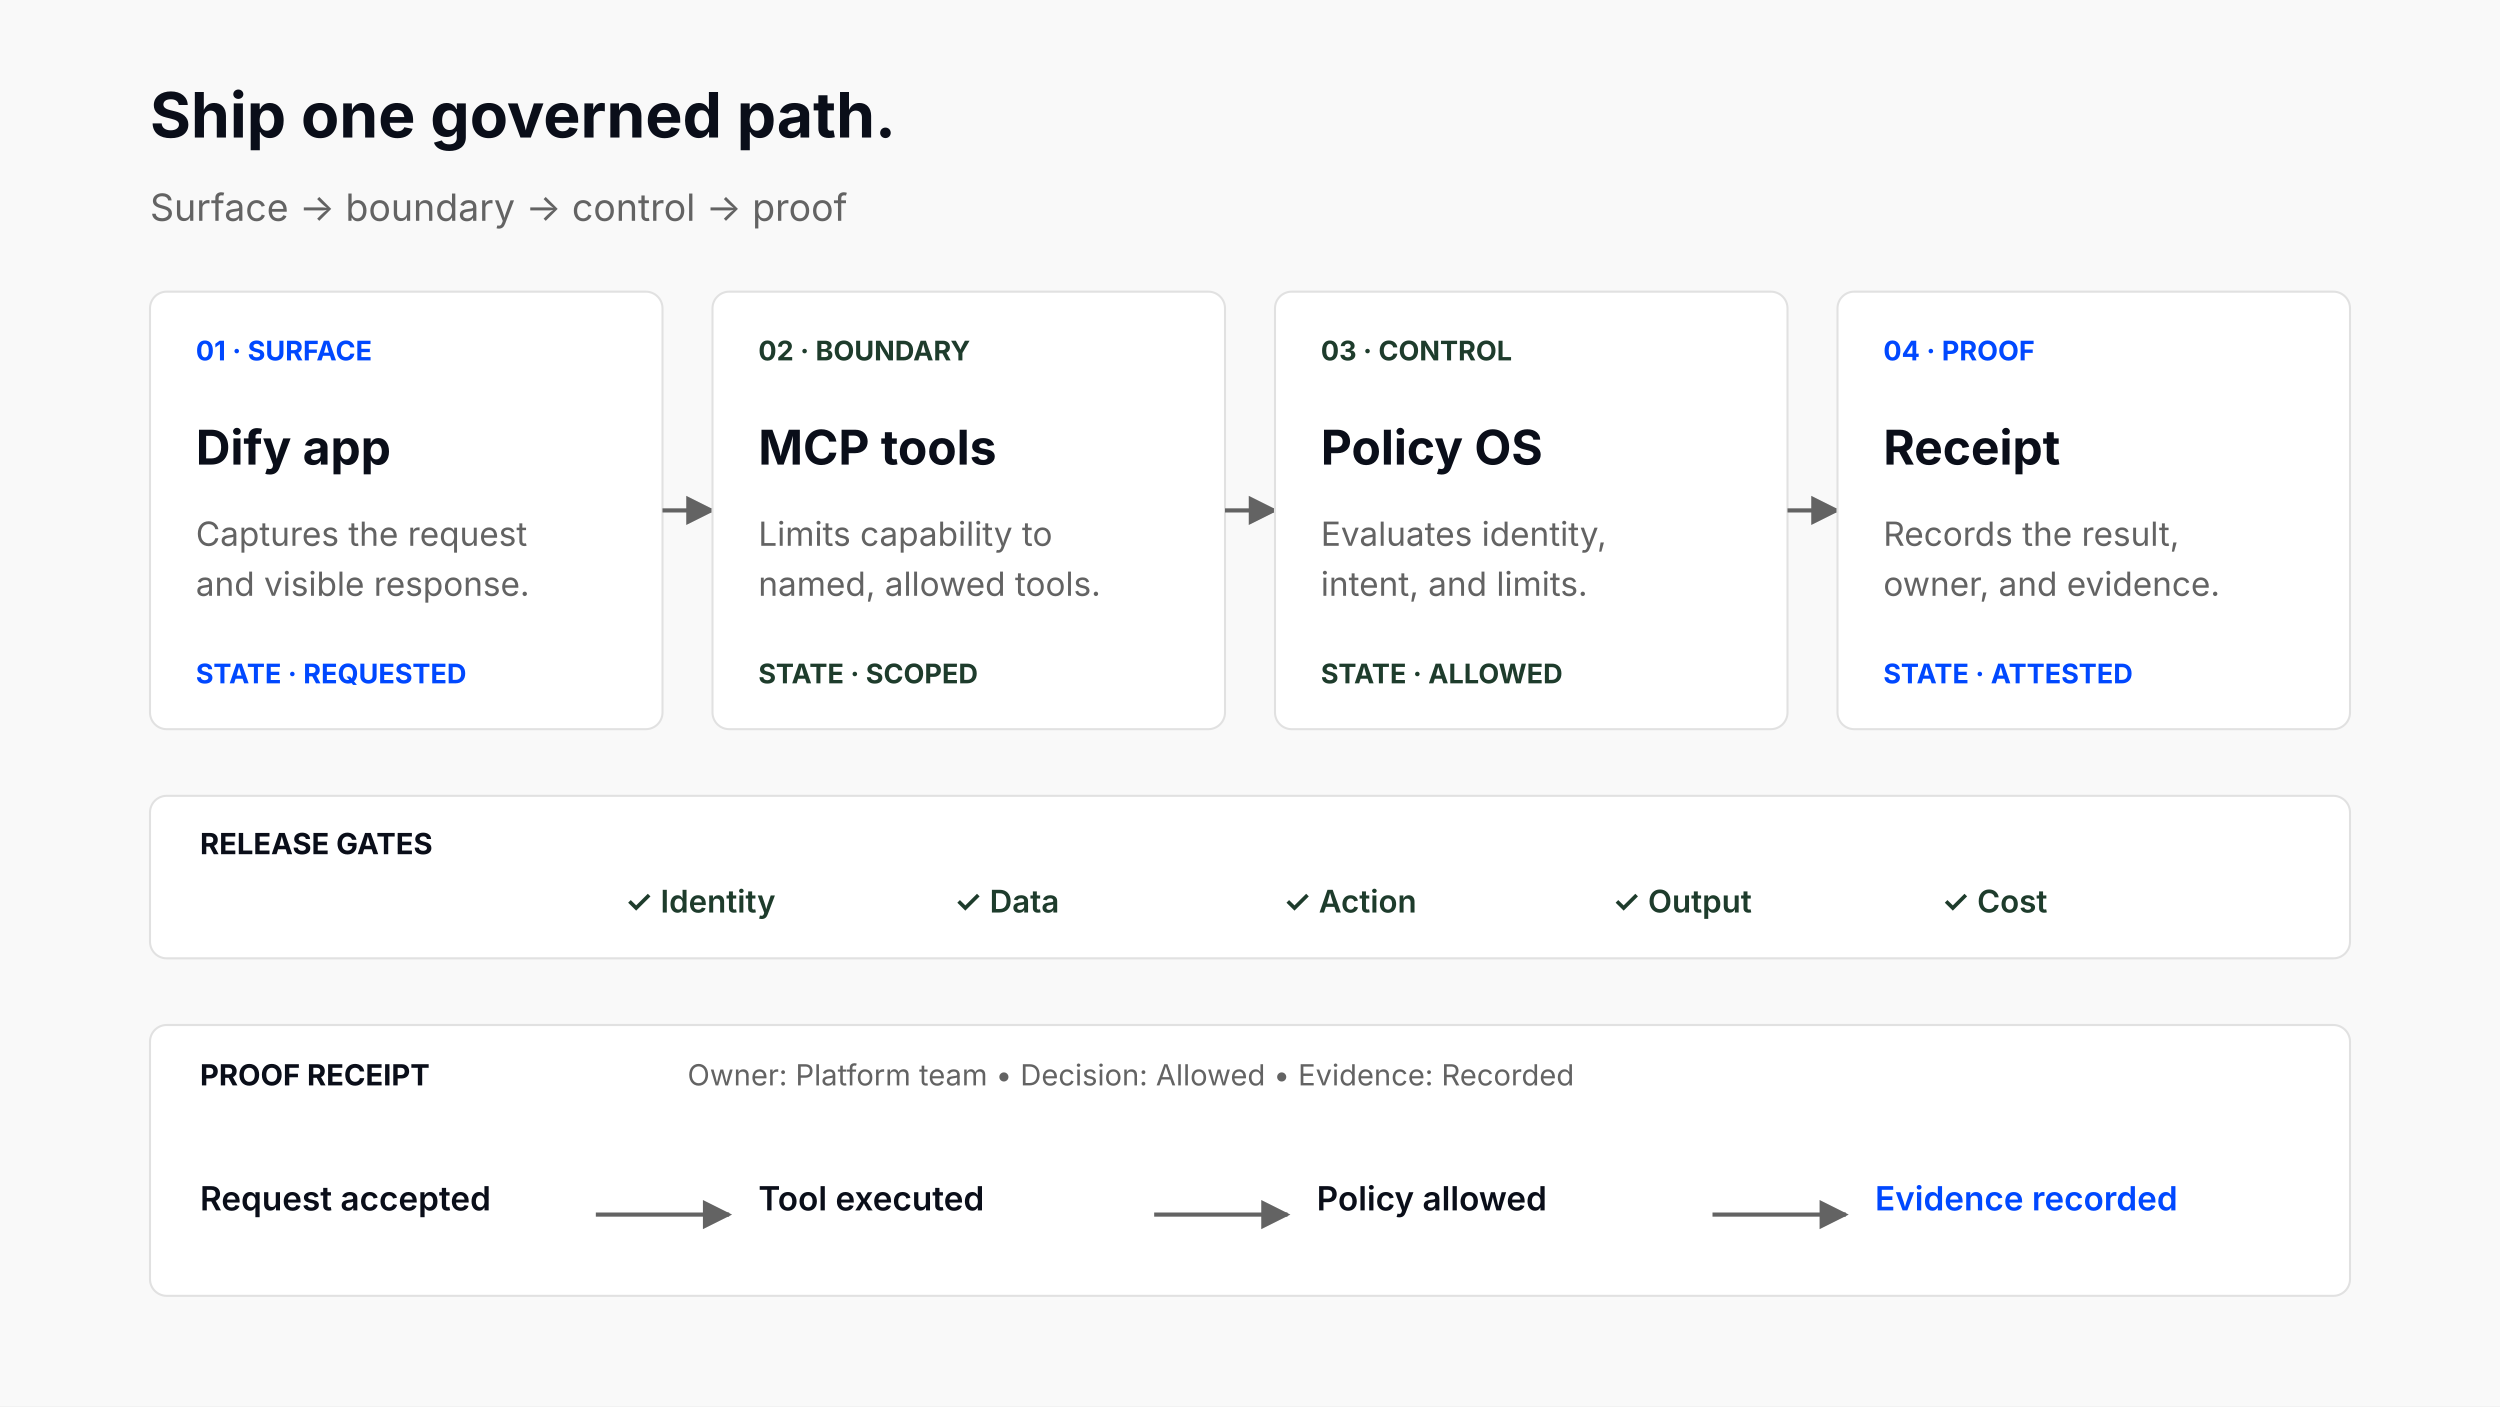
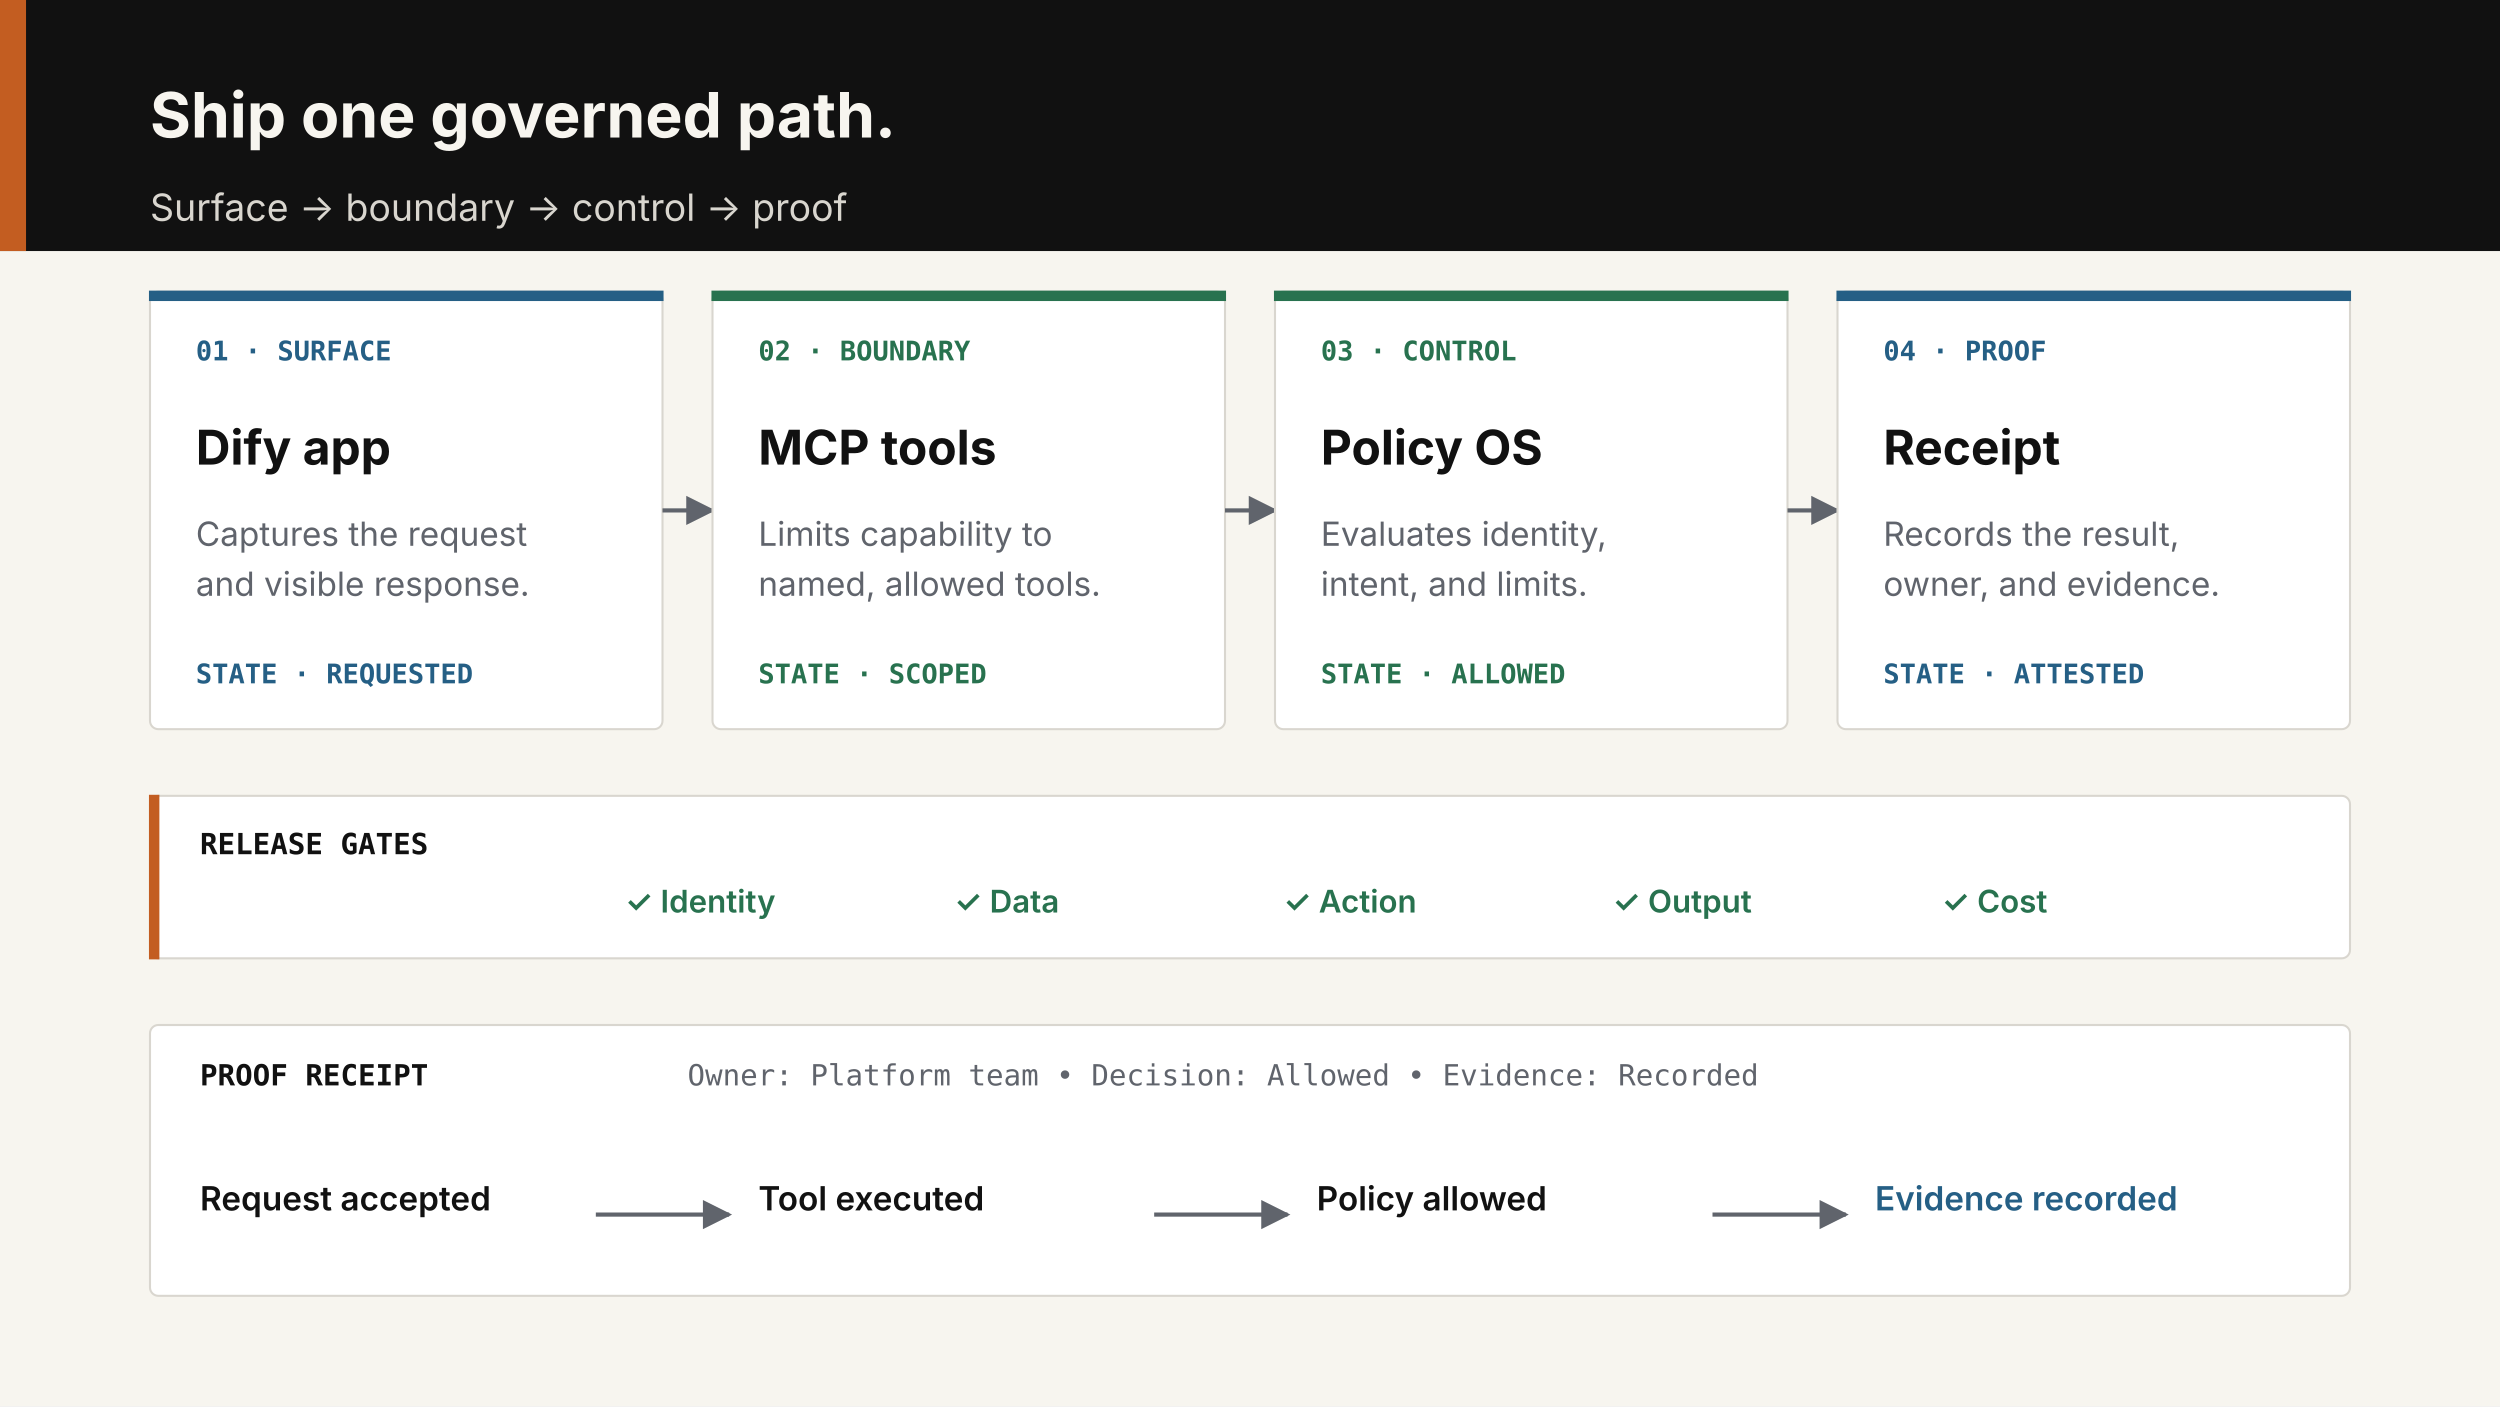
<svg xmlns="http://www.w3.org/2000/svg" width="1200" height="675" viewBox="0 0 1200 675" style="max-width:100%;height:auto" role="img" aria-labelledby="svg-title svg-desc">
  <defs>
-     <marker id="arrow" viewBox="0 0 10 10" refX="9" refY="5" markerWidth="7" markerHeight="7" orient="auto-start-reverse">
-       <path d="M 0 0 L 10 5 L 0 10 z" fill="#636363" />
+     <marker id="arrow-surface-to-boundary" viewBox="0 0 10 10" refX="9" refY="5" markerWidth="7" markerHeight="7" orient="auto-start-reverse">
+       <path d="M 0 0 L 10 5 L 0 10 z" fill="#60646c" />
+     </marker>
+     <marker id="arrow-boundary-to-control" viewBox="0 0 10 10" refX="9" refY="5" markerWidth="7" markerHeight="7" orient="auto-start-reverse">
+       <path d="M 0 0 L 10 5 L 0 10 z" fill="#60646c" />
+     </marker>
+     <marker id="arrow-control-to-proof" viewBox="0 0 10 10" refX="9" refY="5" markerWidth="7" markerHeight="7" orient="auto-start-reverse">
+       <path d="M 0 0 L 10 5 L 0 10 z" fill="#60646c" />
+     </marker>
+     <marker id="arrow-receipt-surface-to-boundary" viewBox="0 0 10 10" refX="9" refY="5" markerWidth="7" markerHeight="7" orient="auto-start-reverse">
+       <path d="M 0 0 L 10 5 L 0 10 z" fill="#60646c" />
+     </marker>
+     <marker id="arrow-receipt-boundary-to-control" viewBox="0 0 10 10" refX="9" refY="5" markerWidth="7" markerHeight="7" orient="auto-start-reverse">
+       <path d="M 0 0 L 10 5 L 0 10 z" fill="#60646c" />
+     </marker>
+     <marker id="arrow-receipt-control-to-proof" viewBox="0 0 10 10" refX="9" refY="5" markerWidth="7" markerHeight="7" orient="auto-start-reverse">
+       <path d="M 0 0 L 10 5 L 0 10 z" fill="#60646c" />
    </marker>
  </defs>
-   <rect width="1200" height="675" fill="#f9f9f9" />
-   <text id="diagram-title" font-family="Inter, Arial, sans-serif" font-size="30" font-weight="700" fill="#0a0e19">
+   <rect width="1200" height="675" fill="#f7f5ef" />
+   <rect id="performance-header" x="0" y="0" width="1200" height="120" rx="0" fill="#111111" stroke="#111111" />
+   <rect id="pressure-index" x="0" y="0" width="12" height="120" rx="0" fill="#c35d21" stroke="#c35d21" />
+   <text id="diagram-title" font-family="Inter, Arial, sans-serif" font-size="30" font-weight="700" fill="#f7f5ef">
    <tspan x="72" y="66">Ship one governed path.</tspan>
  </text>
-   <text id="diagram-subtitle" font-family="Inter, Arial, sans-serif" font-size="18" font-weight="400" fill="#636363">
+   <text id="diagram-subtitle" font-family="Inter, Arial, sans-serif" font-size="18" font-weight="400" fill="#d9d6cf">
    <tspan x="72" y="106">Surface → boundary → control → proof</tspan>
  </text>
-   <rect id="surface-card" x="72" y="140" width="246" height="210" rx="8" fill="#ffffff" stroke="#e1e1e1" />
-   <text id="surface-step" font-family="Inter, Arial, sans-serif" font-size="13" font-weight="700" fill="#0048ff">
+   <rect id="surface-card" x="72" y="140" width="246" height="210" rx="4" fill="#ffffff" stroke="#d9d6cf" />
+   <rect id="surface-signal-rail" x="72" y="140" width="246" height="4" rx="0" fill="#255f85" stroke="#255f85" />
+   <text id="surface-step" font-family="IBM Plex Mono, SFMono-Regular, Consolas, monospace" font-size="13" font-weight="700" fill="#255f85">
    <tspan x="94" y="173">01 · SURFACE</tspan>
  </text>
-   <text id="surface-title" font-family="Inter, Arial, sans-serif" font-size="23" font-weight="700" fill="#0a0e19">
+   <text id="surface-title" font-family="Inter, Arial, sans-serif" font-size="23" font-weight="700" fill="#111111">
    <tspan x="94" y="223">Dify app</tspan>
  </text>
-   <text id="surface-detail" font-family="Inter, Arial, sans-serif" font-size="16" font-weight="400" fill="#636363">
+   <text id="surface-detail" font-family="Inter, Arial, sans-serif" font-size="16" font-weight="400" fill="#60646c">
    <tspan x="94" y="262">Captures the request</tspan>
    <tspan x="94" y="286">and visible response.</tspan>
  </text>
-   <text id="surface-state" font-family="Inter, Arial, sans-serif" font-size="13" font-weight="700" fill="#0048ff">
+   <text id="surface-state" font-family="IBM Plex Mono, SFMono-Regular, Consolas, monospace" font-size="13" font-weight="700" fill="#255f85">
    <tspan x="94" y="328">STATE · REQUESTED</tspan>
  </text>
-   <line id="surface-to-boundary" x1="318" y1="245" x2="342" y2="245" stroke="#636363" stroke-width="2" marker-end="url(#arrow)" />
-   <rect id="boundary-card" x="342" y="140" width="246" height="210" rx="8" fill="#ffffff" stroke="#e1e1e1" />
-   <text id="boundary-step" font-family="Inter, Arial, sans-serif" font-size="13" font-weight="700" fill="#1e3c2c">
+   <line id="surface-to-boundary" x1="318" y1="245" x2="342" y2="245" stroke="#60646c" stroke-width="2" marker-end="url(#arrow-surface-to-boundary)" />
+   <rect id="boundary-card" x="342" y="140" width="246" height="210" rx="4" fill="#ffffff" stroke="#d9d6cf" />
+   <rect id="boundary-growth-rail" x="342" y="140" width="246" height="4" rx="0" fill="#28724f" stroke="#28724f" />
+   <text id="boundary-step" font-family="IBM Plex Mono, SFMono-Regular, Consolas, monospace" font-size="13" font-weight="700" fill="#28724f">
    <tspan x="364" y="173">02 · BOUNDARY</tspan>
  </text>
-   <text id="boundary-title" font-family="Inter, Arial, sans-serif" font-size="23" font-weight="700" fill="#0a0e19">
+   <text id="boundary-title" font-family="Inter, Arial, sans-serif" font-size="23" font-weight="700" fill="#111111">
    <tspan x="364" y="223">MCP tools</tspan>
  </text>
-   <text id="boundary-detail" font-family="Inter, Arial, sans-serif" font-size="16" font-weight="400" fill="#636363">
+   <text id="boundary-detail" font-family="Inter, Arial, sans-serif" font-size="16" font-weight="400" fill="#60646c">
    <tspan x="364" y="262">Limits capability to</tspan>
    <tspan x="364" y="286">named, allowed tools.</tspan>
  </text>
-   <text id="boundary-state" font-family="Inter, Arial, sans-serif" font-size="13" font-weight="700" fill="#1e3c2c">
+   <text id="boundary-state" font-family="IBM Plex Mono, SFMono-Regular, Consolas, monospace" font-size="13" font-weight="700" fill="#28724f">
    <tspan x="364" y="328">STATE · SCOPED</tspan>
  </text>
-   <line id="boundary-to-control" x1="588" y1="245" x2="612" y2="245" stroke="#636363" stroke-width="2" marker-end="url(#arrow)" />
-   <rect id="control-card" x="612" y="140" width="246" height="210" rx="8" fill="#ffffff" stroke="#e1e1e1" />
-   <text id="control-step" font-family="Inter, Arial, sans-serif" font-size="13" font-weight="700" fill="#1e3c2c">
+   <line id="boundary-to-control" x1="588" y1="245" x2="612" y2="245" stroke="#60646c" stroke-width="2" marker-end="url(#arrow-boundary-to-control)" />
+   <rect id="control-card" x="612" y="140" width="246" height="210" rx="4" fill="#ffffff" stroke="#d9d6cf" />
+   <rect id="control-growth-rail" x="612" y="140" width="246" height="4" rx="0" fill="#28724f" stroke="#28724f" />
+   <text id="control-step" font-family="IBM Plex Mono, SFMono-Regular, Consolas, monospace" font-size="13" font-weight="700" fill="#28724f">
    <tspan x="634" y="173">03 · CONTROL</tspan>
  </text>
-   <text id="control-title" font-family="Inter, Arial, sans-serif" font-size="23" font-weight="700" fill="#0a0e19">
+   <text id="control-title" font-family="Inter, Arial, sans-serif" font-size="23" font-weight="700" fill="#111111">
    <tspan x="634" y="223">Policy OS</tspan>
  </text>
-   <text id="control-detail" font-family="Inter, Arial, sans-serif" font-size="16" font-weight="400" fill="#636363">
+   <text id="control-detail" font-family="Inter, Arial, sans-serif" font-size="16" font-weight="400" fill="#60646c">
    <tspan x="634" y="262">Evaluates identity,</tspan>
    <tspan x="634" y="286">intent, and limits.</tspan>
  </text>
-   <text id="control-state" font-family="Inter, Arial, sans-serif" font-size="13" font-weight="700" fill="#1e3c2c">
+   <text id="control-state" font-family="IBM Plex Mono, SFMono-Regular, Consolas, monospace" font-size="13" font-weight="700" fill="#28724f">
    <tspan x="634" y="328">STATE · ALLOWED</tspan>
  </text>
-   <line id="control-to-proof" x1="858" y1="245" x2="882" y2="245" stroke="#636363" stroke-width="2" marker-end="url(#arrow)" />
-   <rect id="proof-card" x="882" y="140" width="246" height="210" rx="8" fill="#ffffff" stroke="#e1e1e1" />
-   <text id="proof-step" font-family="Inter, Arial, sans-serif" font-size="13" font-weight="700" fill="#0048ff">
+   <line id="control-to-proof" x1="858" y1="245" x2="882" y2="245" stroke="#60646c" stroke-width="2" marker-end="url(#arrow-control-to-proof)" />
+   <rect id="proof-card" x="882" y="140" width="246" height="210" rx="4" fill="#ffffff" stroke="#d9d6cf" />
+   <rect id="proof-signal-rail" x="882" y="140" width="246" height="4" rx="0" fill="#255f85" stroke="#255f85" />
+   <text id="proof-step" font-family="IBM Plex Mono, SFMono-Regular, Consolas, monospace" font-size="13" font-weight="700" fill="#255f85">
    <tspan x="904" y="173">04 · PROOF</tspan>
  </text>
-   <text id="proof-title" font-family="Inter, Arial, sans-serif" font-size="23" font-weight="700" fill="#0a0e19">
+   <text id="proof-title" font-family="Inter, Arial, sans-serif" font-size="23" font-weight="700" fill="#111111">
    <tspan x="904" y="223">Receipt</tspan>
  </text>
-   <text id="proof-detail" font-family="Inter, Arial, sans-serif" font-size="16" font-weight="400" fill="#636363">
+   <text id="proof-detail" font-family="Inter, Arial, sans-serif" font-size="16" font-weight="400" fill="#60646c">
    <tspan x="904" y="262">Records the result,</tspan>
    <tspan x="904" y="286">owner, and evidence.</tspan>
  </text>
-   <text id="proof-state" font-family="Inter, Arial, sans-serif" font-size="13" font-weight="700" fill="#0048ff">
+   <text id="proof-state" font-family="IBM Plex Mono, SFMono-Regular, Consolas, monospace" font-size="13" font-weight="700" fill="#255f85">
    <tspan x="904" y="328">STATE · ATTESTED</tspan>
  </text>
-   <rect id="gate-band" x="72" y="382" width="1056" height="78" rx="8" fill="#ffffff" stroke="#e1e1e1" />
-   <text id="gate-title" font-family="Inter, Arial, sans-serif" font-size="14" font-weight="700" fill="#0a0e19">
+   <rect id="gate-band" x="72" y="382" width="1056" height="78" rx="4" fill="#ffffff" stroke="#d9d6cf" />
+   <rect id="gate-pressure-rail" x="72" y="382" width="4" height="78" rx="0" fill="#c35d21" stroke="#c35d21" />
+   <text id="gate-title" font-family="IBM Plex Mono, SFMono-Regular, Consolas, monospace" font-size="14" font-weight="700" fill="#111111">
    <tspan x="96" y="410">RELEASE GATES</tspan>
  </text>
-   <text id="gate-identity" font-family="Inter, Arial, sans-serif" font-size="15" font-weight="600" fill="#1e3c2c">
+   <text id="gate-identity" font-family="Inter, Arial, sans-serif" font-size="15" font-weight="600" fill="#28724f">
    <tspan x="300" y="438">✓ Identity</tspan>
  </text>
-   <text id="gate-data" font-family="Inter, Arial, sans-serif" font-size="15" font-weight="600" fill="#1e3c2c">
+   <text id="gate-data" font-family="Inter, Arial, sans-serif" font-size="15" font-weight="600" fill="#28724f">
    <tspan x="458" y="438">✓ Data</tspan>
  </text>
-   <text id="gate-action" font-family="Inter, Arial, sans-serif" font-size="15" font-weight="600" fill="#1e3c2c">
+   <text id="gate-action" font-family="Inter, Arial, sans-serif" font-size="15" font-weight="600" fill="#28724f">
    <tspan x="616" y="438">✓ Action</tspan>
  </text>
-   <text id="gate-output" font-family="Inter, Arial, sans-serif" font-size="15" font-weight="600" fill="#1e3c2c">
+   <text id="gate-output" font-family="Inter, Arial, sans-serif" font-size="15" font-weight="600" fill="#28724f">
    <tspan x="774" y="438">✓ Output</tspan>
  </text>
-   <text id="gate-cost" font-family="Inter, Arial, sans-serif" font-size="15" font-weight="600" fill="#1e3c2c">
+   <text id="gate-cost" font-family="Inter, Arial, sans-serif" font-size="15" font-weight="600" fill="#28724f">
    <tspan x="932" y="438">✓ Cost</tspan>
  </text>
-   <rect id="receipt-rail" x="72" y="492" width="1056" height="130" rx="8" fill="#ffffff" stroke="#e1e1e1" />
-   <text id="receipt-title" font-family="Inter, Arial, sans-serif" font-size="14" font-weight="700" fill="#0a0e19">
+   <rect id="receipt-rail" x="72" y="492" width="1056" height="130" rx="4" fill="#ffffff" stroke="#d9d6cf" />
+   <text id="receipt-title" font-family="IBM Plex Mono, SFMono-Regular, Consolas, monospace" font-size="14" font-weight="700" fill="#111111">
    <tspan x="96" y="521">PROOF RECEIPT</tspan>
  </text>
-   <text id="receipt-meta" font-family="Inter, Arial, sans-serif" font-size="14" font-weight="400" fill="#636363">
+   <text id="receipt-meta" font-family="IBM Plex Mono, SFMono-Regular, Consolas, monospace" font-size="14" font-weight="400" fill="#60646c">
    <tspan x="330" y="521">Owner: Platform team  •  Decision: Allowed  •  Evidence: Recorded</tspan>
  </text>
-   <text id="receipt-surface" font-family="Inter, Arial, sans-serif" font-size="16" font-weight="600" fill="#0a0e19">
+   <text id="receipt-surface" font-family="Inter, Arial, sans-serif" font-size="16" font-weight="600" fill="#111111">
    <tspan x="96" y="581">Request accepted</tspan>
  </text>
-   <text id="receipt-boundary" font-family="Inter, Arial, sans-serif" font-size="16" font-weight="600" fill="#0a0e19">
+   <text id="receipt-boundary" font-family="Inter, Arial, sans-serif" font-size="16" font-weight="600" fill="#111111">
    <tspan x="364" y="581">Tool executed</tspan>
  </text>
-   <text id="receipt-control" font-family="Inter, Arial, sans-serif" font-size="16" font-weight="600" fill="#0a0e19">
+   <text id="receipt-control" font-family="Inter, Arial, sans-serif" font-size="16" font-weight="600" fill="#111111">
    <tspan x="632" y="581">Policy allowed</tspan>
  </text>
-   <text id="receipt-proof" font-family="Inter, Arial, sans-serif" font-size="16" font-weight="600" fill="#0048ff">
+   <text id="receipt-proof" font-family="Inter, Arial, sans-serif" font-size="16" font-weight="600" fill="#255f85">
    <tspan x="900" y="581">Evidence recorded</tspan>
  </text>
-   <line id="receipt-surface-to-boundary" x1="286" y1="583" x2="350" y2="583" stroke="#636363" stroke-width="2" marker-end="url(#arrow)" />
-   <line id="receipt-boundary-to-control" x1="554" y1="583" x2="618" y2="583" stroke="#636363" stroke-width="2" marker-end="url(#arrow)" />
-   <line id="receipt-control-to-proof" x1="822" y1="583" x2="886" y2="583" stroke="#636363" stroke-width="2" marker-end="url(#arrow)" />
+   <line id="receipt-surface-to-boundary" x1="286" y1="583" x2="350" y2="583" stroke="#60646c" stroke-width="2" marker-end="url(#arrow-receipt-surface-to-boundary)" />
+   <line id="receipt-boundary-to-control" x1="554" y1="583" x2="618" y2="583" stroke="#60646c" stroke-width="2" marker-end="url(#arrow-receipt-boundary-to-control)" />
+   <line id="receipt-control-to-proof" x1="822" y1="583" x2="886" y2="583" stroke="#60646c" stroke-width="2" marker-end="url(#arrow-receipt-control-to-proof)" />
</svg>
